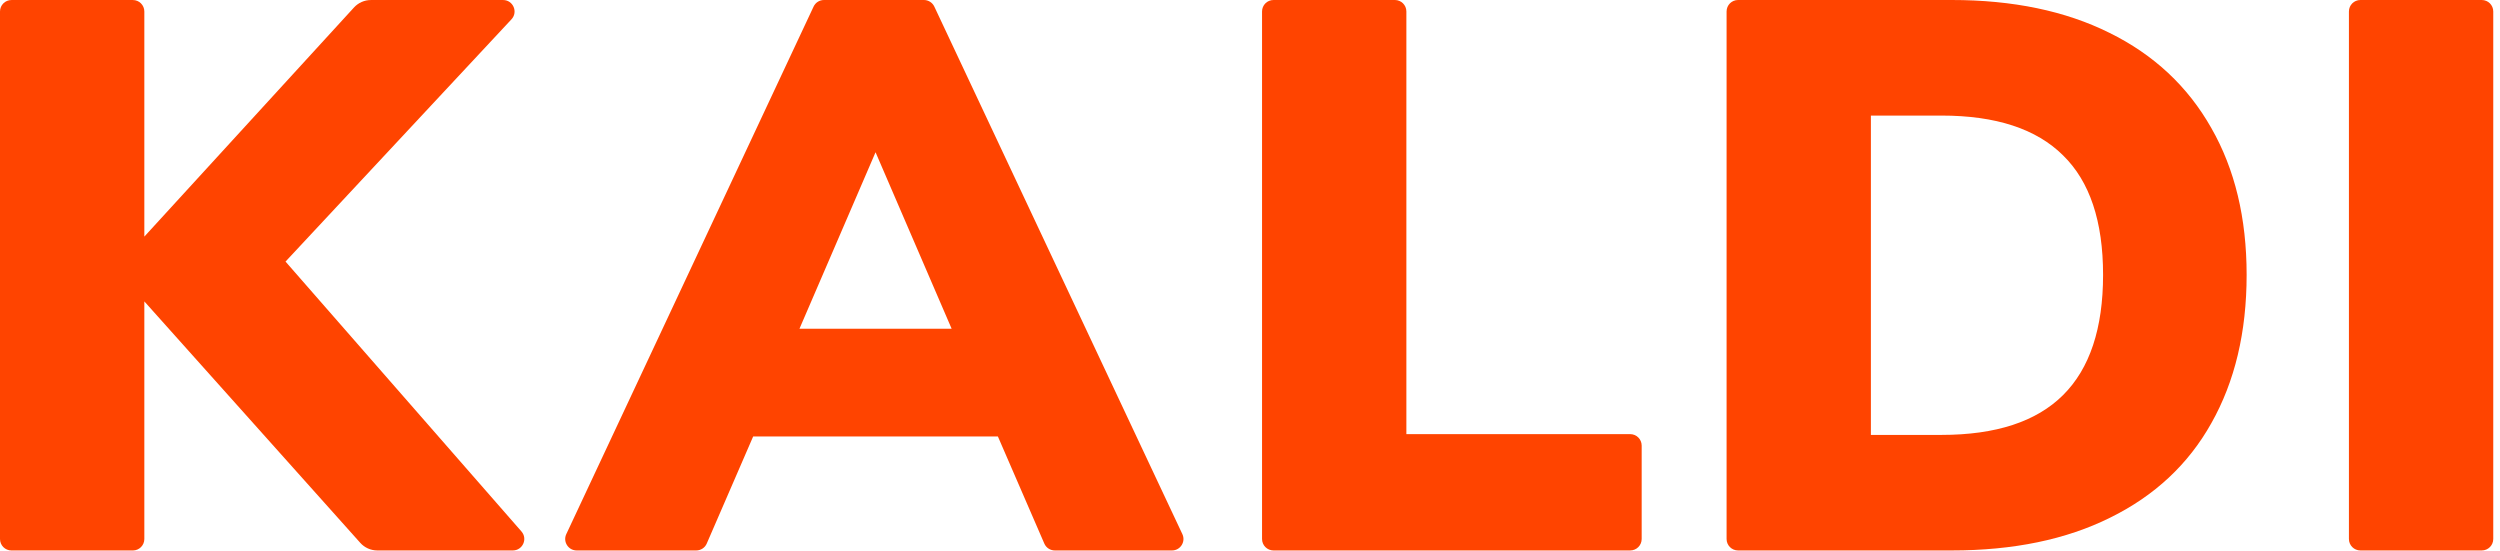
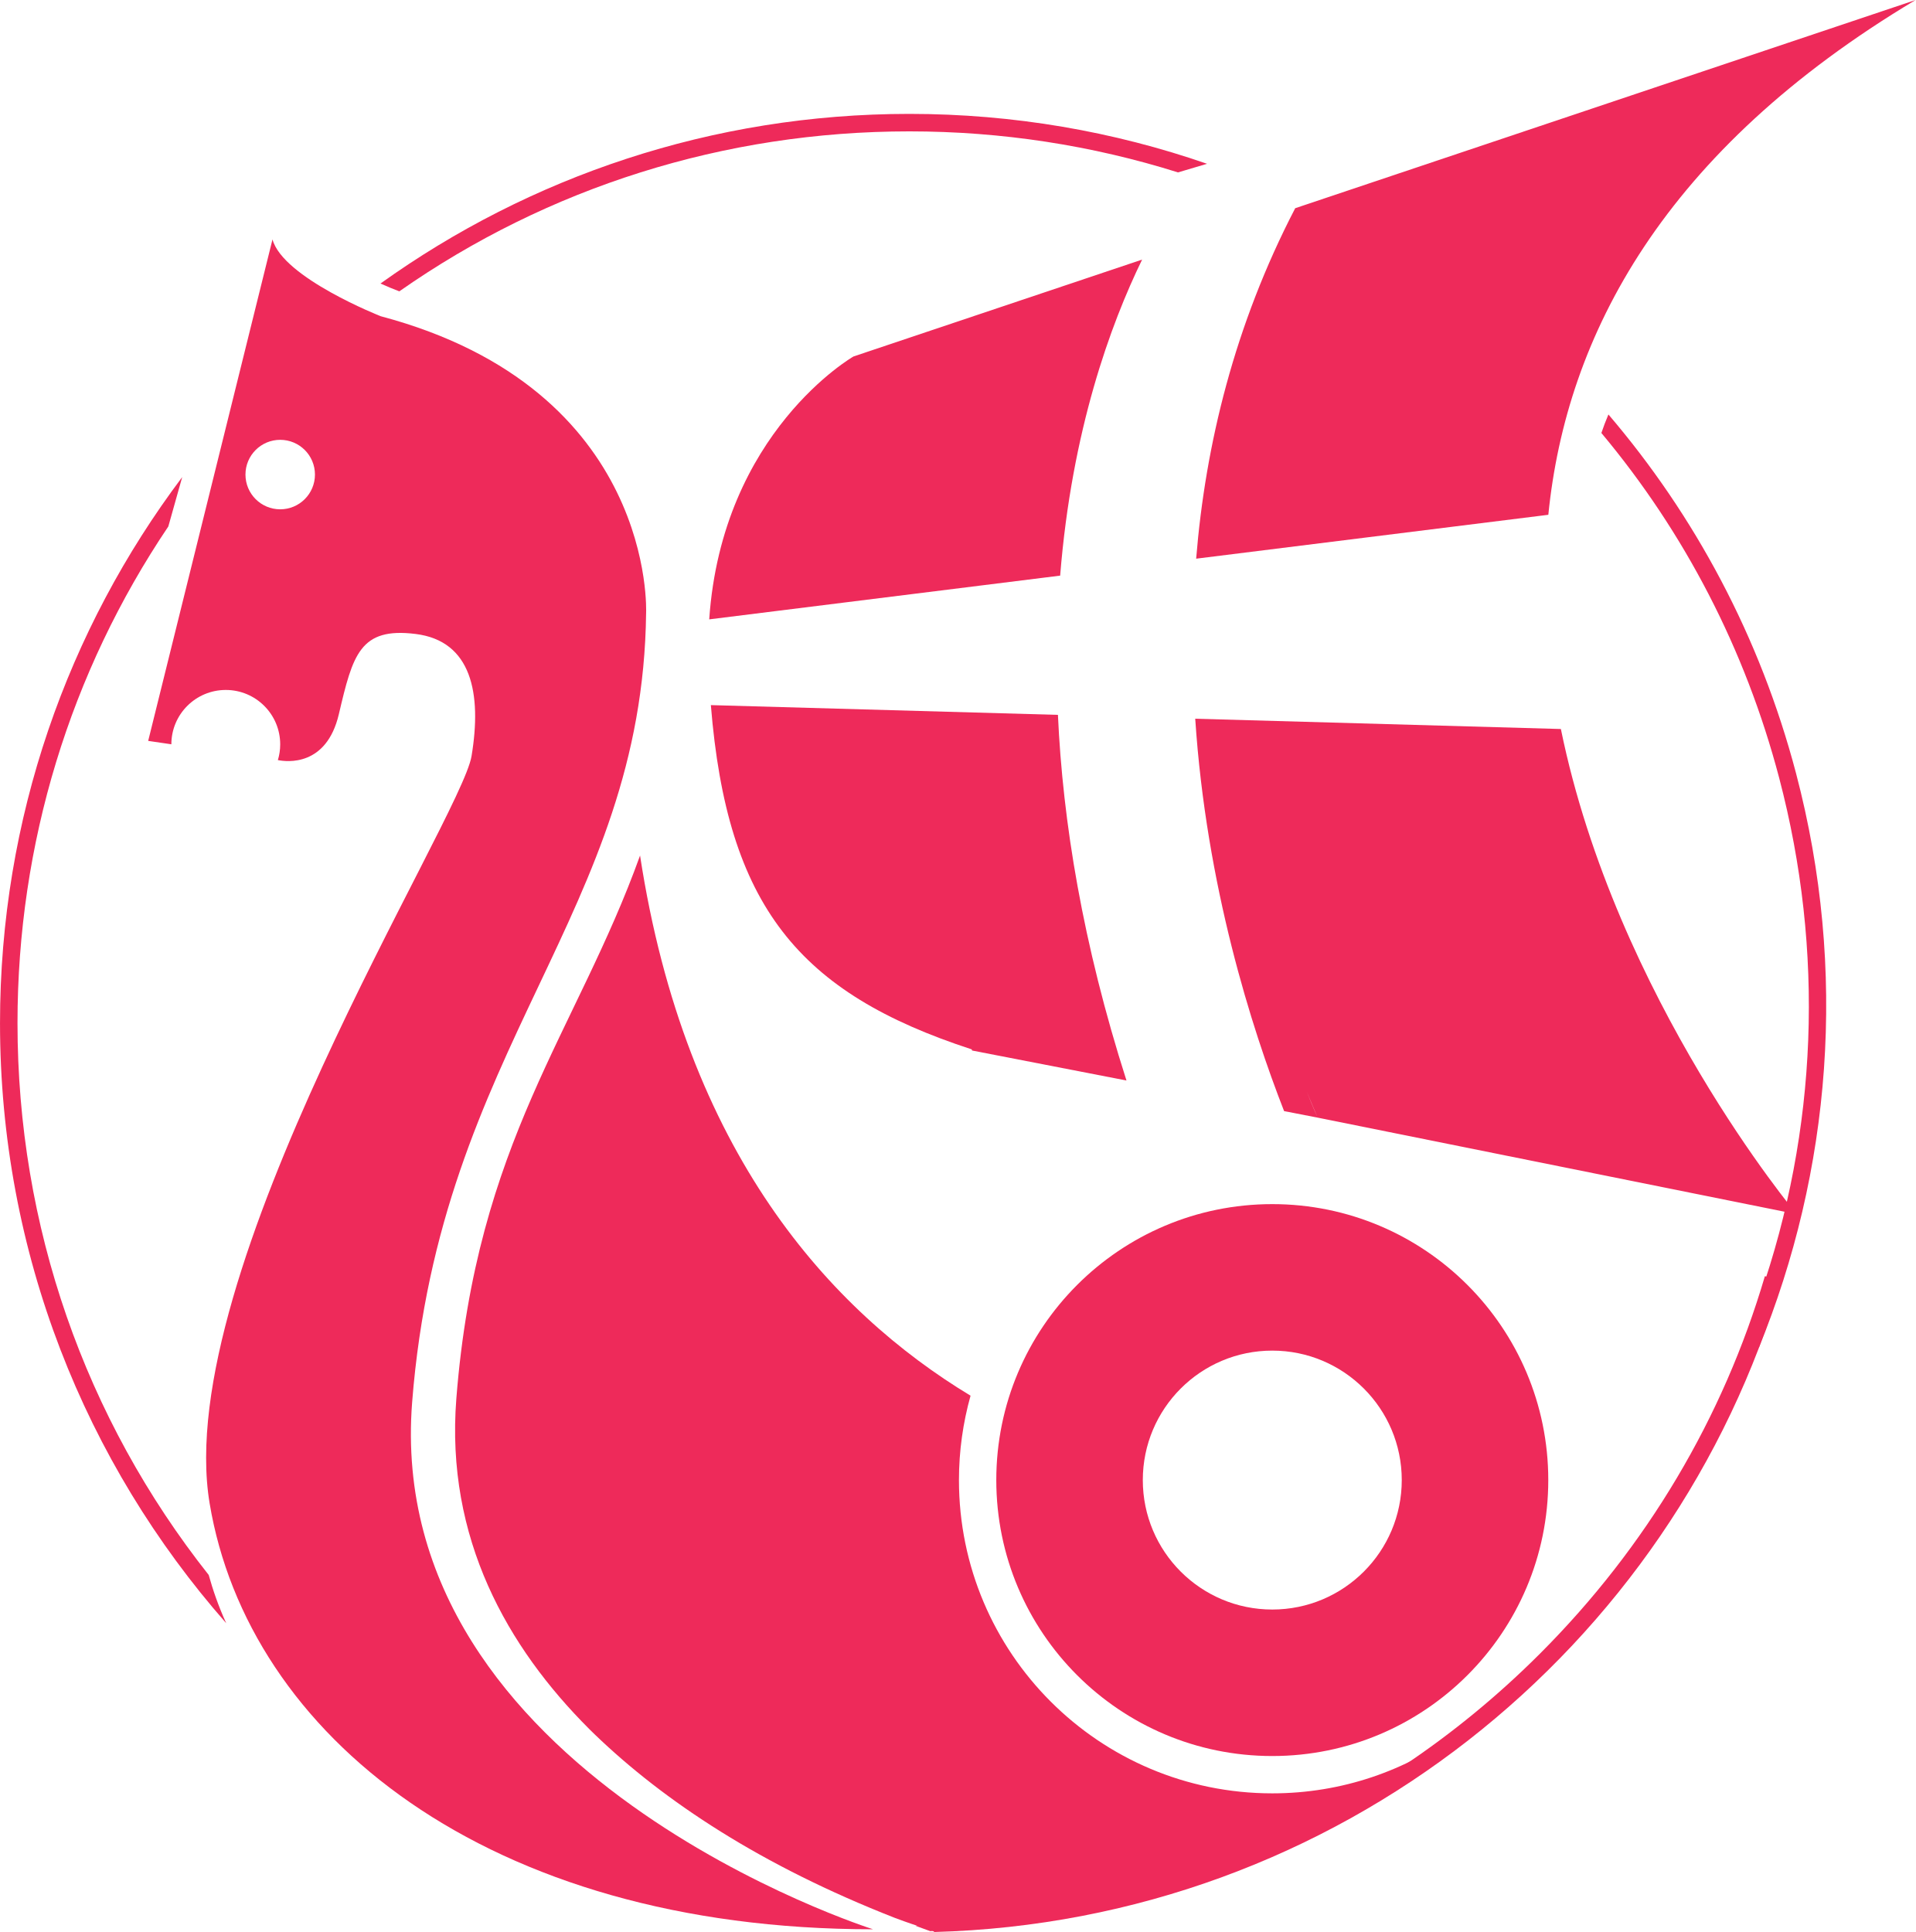
- <svg xmlns="http://www.w3.org/2000/svg" xmlns:xlink="http://www.w3.org/1999/xlink" viewBox="0 0 109 24">
-   <g transform="translate(-1470)">
-     <g style="mix-blend-mode:normal" transform="translate(1470)" fill="#f40">
-       <use xlink:href="#b" style="mix-blend-mode:normal" />
-       <use xlink:href="#c" style="mix-blend-mode:normal" />
-       <use xlink:href="#d" style="mix-blend-mode:normal" />
-       <use xlink:href="#e" style="mix-blend-mode:normal" />
-       <use xlink:href="#f" style="mix-blend-mode:normal" />
+ <svg xmlns="http://www.w3.org/2000/svg" version="1.1" id="svg533" xml:space="preserve" width="60.838mm" height="61.366mm" viewBox="0 0 229.937 231.936">
+   <defs id="defs537">
+     <clipPath clipPathUnits="userSpaceOnUse" id="clipPath547">
+       <path d="M 0,515.91 H 728.5 V 0 H 0 Z" id="path545" />
+     </clipPath>
+   </defs>
+   <g id="g539" transform="matrix(1.333333,0,0,-1.333333,-276.1541,484.336)">
+     <g id="g541">
+       <g id="g324">
+         <g id="g549" transform="translate(264.7363,286.2227)">
+           <path d="m 0,0 c 4.094,-26.723 17.135,-41.006 29.753,-48.635 -0.675,-2.418 -1.044,-4.965 -1.044,-7.597 0,-15.579 12.629,-28.207 28.208,-28.207 6.274,0 12.069,2.05 16.754,5.515 l 0.077,-0.103 C 60.583,-89.553 44.1,-96.098 26.116,-96.844 c -0.444,0.16 -0.887,0.321 -1.324,0.483 0.056,0 0.108,-0.002 0.164,-0.002 0,0 -0.739,0.232 -2.013,0.709 -12.064,4.724 -20.768,10.511 -26.986,16.486 -0.172,0.168 -0.344,0.332 -0.514,0.502 l -0.011,0.012 c -7.371,7.361 -12.958,17.179 -11.971,29.758 C -14.725,-25.756 -5.706,-15.875 0,0" style="fill:#ee2a5a;fill-opacity:1;fill-rule:nonzero;stroke:none" id="path551" />
+         </g>
+         <g id="g553" transform="translate(309.9971,229.9902)">
+           <path d="m 0,0 c 0,6.438 5.219,11.656 11.656,11.656 6.437,0 11.657,-5.218 11.657,-11.656 0,-6.438 -5.22,-11.656 -11.657,-11.656 C 5.219,-11.656 0,-6.438 0,0 m -13.19,0 c 0,-13.723 11.125,-24.846 24.846,-24.846 13.722,0 24.847,11.123 24.847,24.846 0,13.723 -11.125,24.846 -24.847,24.846 C -2.065,24.846 -13.19,13.723 -13.19,0" style="fill:#ee2a5a;fill-opacity:1;fill-rule:nonzero;stroke:none" id="path555" />
+         </g>
+         <g id="g557" transform="translate(229.2129,320.5234)">
+           <path d="M 0,0 C 0,1.728 1.4,3.128 3.127,3.128 4.855,3.128 6.256,1.728 6.256,0 6.256,-1.728 4.855,-3.128 3.127,-3.128 1.4,-3.128 0,-1.728 0,0 m -8.758,-23.979 2.086,-0.306 c 0.003,2.703 2.195,4.892 4.9,4.892 2.706,0 4.899,-2.193 4.899,-4.899 0,-0.493 -0.074,-0.968 -0.209,-1.416 0.818,-0.165 4.377,-0.591 5.487,4.126 1.257,5.344 1.886,7.859 6.916,7.23 5.031,-0.628 5.973,-5.343 5.031,-11.002 -0.944,-5.66 -27.036,-46.525 -23.579,-67.273 3.458,-20.748 24.836,-38.352 59.729,-38.352 0,0 -44.127,13.922 -41.496,47.467 2.515,32.067 20.749,44.012 21.062,71.047 0,0 0.945,20.118 -23.89,26.721 0,0 -8.803,3.457 -9.745,6.916 z" style="fill:#ee2a5a;fill-opacity:1;fill-rule:nonzero;stroke:none" id="path559" />
+         </g>
+         <g id="g561" transform="translate(223.5176,320.2969)">
+           <path d="m 0,0 -1.249,-4.445 c -8.831,-13.118 -13.579,-28.551 -13.579,-44.717 0,-18.26 6.057,-35.584 17.215,-49.69 0.356,-1.289 0.863,-2.789 1.576,-4.343 -12.676,14.416 -20.365,33.326 -20.365,54.033 0,18.449 6.105,35.472 16.402,49.162" style="fill:#ee2a5a;fill-opacity:1;fill-rule:nonzero;stroke:none" id="path563" />
+         </g>
+         <g id="g565" transform="translate(345.752,214.3613)">
+           <path d="m 0,0 c 9.631,9.629 16.508,21.275 20.248,33.984 l 1.529,-0.326 C 12.004,0.393 -18.32,-24.078 -54.512,-25.061 l -2.295,1.543 h 0.034 c 21.447,0 41.609,8.352 56.773,23.518" style="fill:#ee2a5a;fill-opacity:1;fill-rule:nonzero;stroke:none" id="path567" />
+         </g>
+         <g id="g569" transform="translate(288.9785,352.998)">
+           <path d="M 0,0 C 9.389,0 18.404,-1.584 26.803,-4.493 L 24.188,-5.269 C 16.464,-2.84 8.33,-1.574 0,-1.574 c -16.66,0 -32.545,-5.043 -45.914,-14.403 -0.553,0.209 -1.129,0.444 -1.697,0.703 C -34.195,-5.663 -17.762,0 0,0" style="fill:#ee2a5a;fill-opacity:1;fill-rule:nonzero;stroke:none" id="path571" />
+         </g>
+         <g id="g661" transform="translate(365.458,241.9111)">
+           <path d="M 0,0 C 6.473,15.86 8.043,33.876 3.347,51.717 0.104,64.035 -5.788,74.948 -13.543,84.023 -13.78,83.467 -13.991,82.905 -14.177,82.356 -6.711,73.431 -1.227,62.905 1.824,51.316 5.939,35.684 5.277,19.549 0.076,4.617 Z" style="fill:#ee2a5a;fill-opacity:1;fill-rule:nonzero;stroke:none" id="path663" />
+         </g>
+         <g id="g665" transform="translate(314.7168,298.54)">
+           <path d="m 0,0 c 0.991,-15.036 5.069,-27.827 8,-35.33 l 3.027,-0.588 c 0,0 -0.381,0.81 -0.976,2.317 0.316,-0.767 0.64,-1.54 0.976,-2.317 l 43.127,-8.692 c 0,0 -16.269,19.392 -21.236,43.684 z" style="fill:#ee2a5a;fill-opacity:1;fill-rule:nonzero;stroke:none" id="path667" />
+         </g>
+         <g id="g669" transform="translate(379.5684,363.252)">
+           <path d="m 0,0 -55.85,-18.746 c -5.467,-10.526 -8.086,-21.305 -8.918,-31.556 l 31.705,3.952 C -31.447,-30.191 -22.678,-13.563 0,0" style="fill:#ee2a5a;fill-opacity:1;fill-rule:nonzero;stroke:none" id="path671" />
+         </g>
+         <g id="g673" transform="translate(302.5566,311.4238)">
+           <path d="m 0,0 c 1.046,13.102 4.553,22.654 7.379,28.455 l -25.983,-8.722 c 0,0 -11.832,-6.774 -12.99,-23.671 z" style="fill:#ee2a5a;fill-opacity:1;fill-rule:nonzero;stroke:none" id="path675" />
+         </g>
+         <g id="g677" transform="translate(302.3564,298.8877)">
+           <path d="m 0,0 -31.246,0.878 c 1.463,-18.09 7.895,-25.912 23.482,-30.996 0.014,-0.035 0.025,-0.069 0.038,-0.104 L 6.17,-32.921 C 2.226,-20.592 0.434,-9.601 0,0" style="fill:#ee2a5a;fill-opacity:1;fill-rule:nonzero;stroke:none" id="path679" />
+         </g>
+       </g>
    </g>
  </g>
-   <defs>
-     <path id="b" d="M22.735 23.171c.283.323.053.829-.376.829h-5.907c-.285 0-.556-.121-.745-.333l-9.414-10.526v10.36c0 .276-.224.5-.5.5h-5.293c-.276 0-.5-.224-.5-.5v-23c0-.276.224-.5.5-.5h5.293c.276 0 .5.224.5.5v9.815l9.141-9.99c.19-.207.457-.325.738-.325h5.762c.437 0 .664.521.366.841l-9.851 10.563 10.287 11.767z" />
-     <path id="c" d="M45.991 24c-.199 0-.38-.118-.459-.301l-2.024-4.669h-10.67l-2.024 4.669c-.079.183-.259.301-.459.301h-5.212c-.366 0-.608-.381-.453-.712l10.782-23c.082-.176.259-.288.453-.288h4.358c.194 0 .37.112.453.287l10.815 23c.156.332-.086.713-.452.713h-5.108zm-11.135-9.668h6.635l-3.317-7.694-3.317 7.694z" />
-     <path id="d" d="M55.525 24c-.276 0-.5-.224-.5-.5v-23c0-.276.224-.5.5-.5h5.293c.276 0 .5.224.5.5v18.428h9.759c.276 0 .5.224.5.5v4.072c0 .276-.224.5-.5.5h-15.552z" />
-     <path id="e" d="M75.279.5c0-.276.224-.5.5-.5h9.315c2.667 0 4.959.477 6.874 1.43 1.938.953 3.42 2.338 4.446 4.153 1.026 1.793 1.539 3.926 1.539 6.4 0 2.496-.513 4.652-1.539 6.468-1.003 1.793-2.474 3.166-4.412 4.119-1.915.953-4.218 1.43-6.908 1.43h-9.315c-.276 0-.5-.224-.5-.5v-23zm9.37 18.462c2.371 0 4.138-.579 5.301-1.736 1.163-1.157 1.744-2.905 1.744-5.242 0-2.338-.581-4.074-1.744-5.209-1.163-1.157-2.93-1.736-5.301-1.736h-3.078v13.923h3.078z" />
-     <path id="f" d="M102.913 24c-.276 0-.5-.224-.5-.5v-23c0-.276.224-.5.5-.5h5.293c.276 0 .5.224.5.5v23c0 .276-.224.5-.5.5h-5.293z" />
-   </defs>
</svg>
